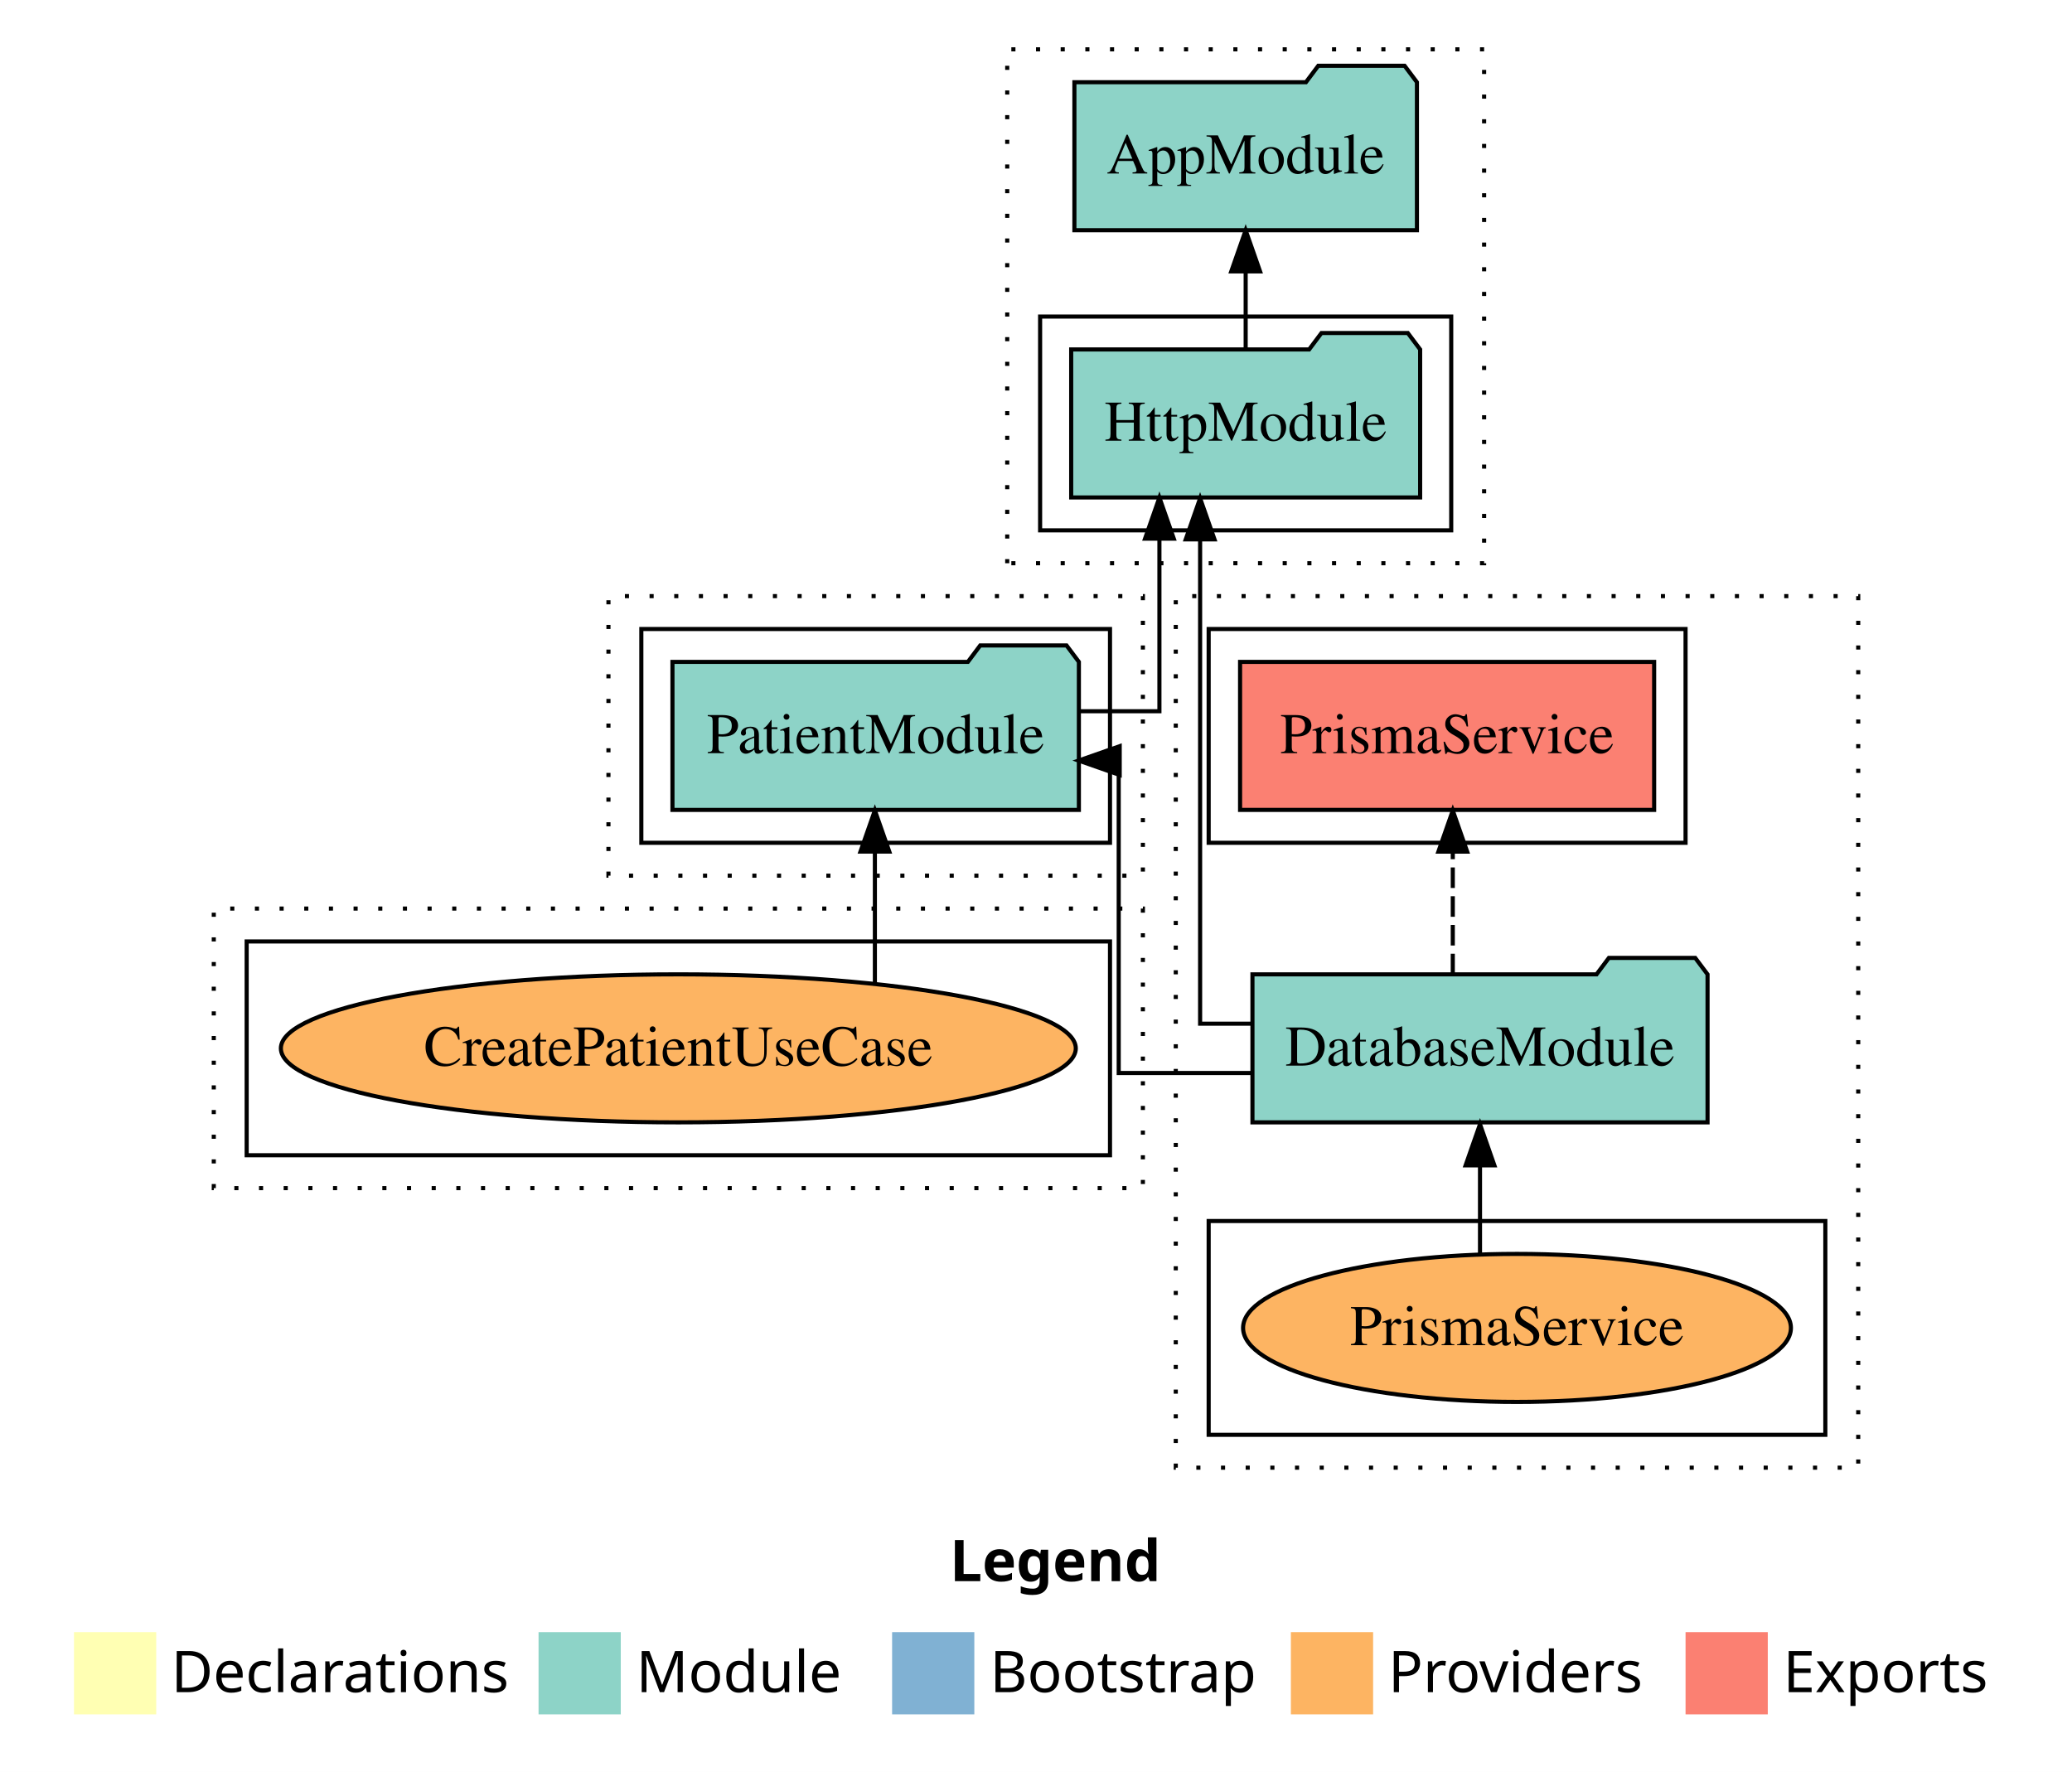
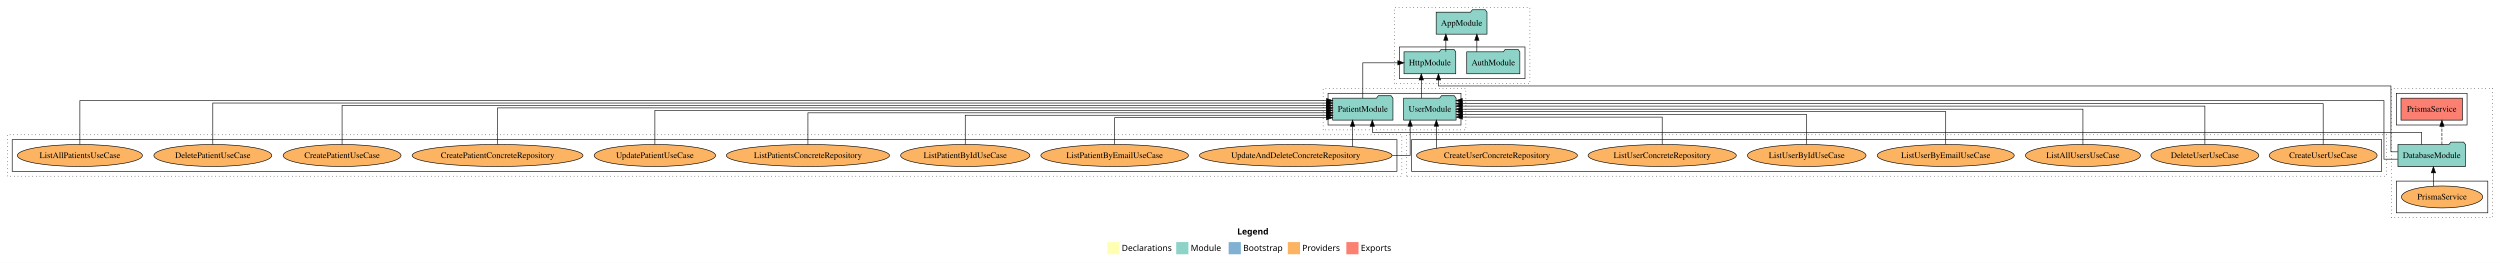
- <svg xmlns="http://www.w3.org/2000/svg" width="504pt" height="431pt" viewBox="0.00 0.00 504.00 431.00">
+ <svg xmlns="http://www.w3.org/2000/svg" width="4100pt" height="431pt" viewBox="0.00 0.00 4100.00 431.00">
  <g id="graph0" class="graph" transform="scale(1 1) rotate(0) translate(4 427)">
-     <polygon fill="white" stroke="transparent" points="-4,4 -4,-427 500,-427 500,4 -4,4" />
-     <text text-anchor="start" x="227.01" y="-42.4" font-family="Times-12" font-weight="bold" font-size="14.00">Legend</text>
-     <polygon fill="#ffffb3" stroke="transparent" points="14,-10 14,-30 34,-30 34,-10 14,-10" />
-     <text text-anchor="start" x="37.63" y="-15.4" font-family="Times-12" font-size="14.00">  Declarations</text>
-     <polygon fill="#8dd3c7" stroke="transparent" points="127,-10 127,-30 147,-30 147,-10 127,-10" />
-     <text text-anchor="start" x="150.73" y="-15.4" font-family="Times-12" font-size="14.00">  Module</text>
-     <polygon fill="#80b1d3" stroke="transparent" points="213,-10 213,-30 233,-30 233,-10 213,-10" />
-     <text text-anchor="start" x="236.78" y="-15.4" font-family="Times-12" font-size="14.00">  Bootstrap</text>
-     <polygon fill="#fdb462" stroke="transparent" points="310,-10 310,-30 330,-30 330,-10 310,-10" />
-     <text text-anchor="start" x="333.67" y="-15.4" font-family="Times-12" font-size="14.00">  Providers</text>
-     <polygon fill="#fb8072" stroke="transparent" points="406,-10 406,-30 426,-30 426,-10 406,-10" />
-     <text text-anchor="start" x="429.73" y="-15.4" font-family="Times-12" font-size="14.00">  Exports</text>
+     <polygon fill="white" stroke="transparent" points="-4,4 -4,-427 4096,-427 4096,4 -4,4" />
+     <text text-anchor="start" x="2025.01" y="-42.4" font-family="Times-12" font-weight="bold" font-size="14.00">Legend</text>
+     <polygon fill="#ffffb3" stroke="transparent" points="1812,-10 1812,-30 1832,-30 1832,-10 1812,-10" />
+     <text text-anchor="start" x="1835.63" y="-15.4" font-family="Times-12" font-size="14.00">  Declarations</text>
+     <polygon fill="#8dd3c7" stroke="transparent" points="1925,-10 1925,-30 1945,-30 1945,-10 1925,-10" />
+     <text text-anchor="start" x="1948.73" y="-15.4" font-family="Times-12" font-size="14.00">  Module</text>
+     <polygon fill="#80b1d3" stroke="transparent" points="2011,-10 2011,-30 2031,-30 2031,-10 2011,-10" />
+     <text text-anchor="start" x="2034.78" y="-15.4" font-family="Times-12" font-size="14.00">  Bootstrap</text>
+     <polygon fill="#fdb462" stroke="transparent" points="2108,-10 2108,-30 2128,-30 2128,-10 2108,-10" />
+     <text text-anchor="start" x="2131.67" y="-15.4" font-family="Times-12" font-size="14.00">  Providers</text>
+     <polygon fill="#fb8072" stroke="transparent" points="2204,-10 2204,-30 2224,-30 2224,-10 2204,-10" />
+     <text text-anchor="start" x="2227.73" y="-15.4" font-family="Times-12" font-size="14.00">  Exports</text>
    <g id="clust1" class="cluster">
-       <polygon fill="none" stroke="black" stroke-dasharray="1,5" points="241,-290 241,-415 357,-415 357,-290 241,-290" />
+       <polygon fill="none" stroke="black" stroke-dasharray="1,5" points="2283,-290 2283,-415 2505,-415 2505,-290 2283,-290" />
    </g>
    <g id="clust3" class="cluster">
-       <polygon fill="none" stroke="black" points="249,-298 249,-350 349,-350 349,-298 249,-298" />
-     </g>
-     <g id="clust7" class="cluster">
-       <polygon fill="none" stroke="black" stroke-dasharray="1,5" points="282,-70 282,-282 448,-282 448,-70 282,-70" />
-     </g>
-     <g id="clust10" class="cluster">
-       <polygon fill="none" stroke="black" points="290,-222 290,-274 406,-274 406,-222 290,-222" />
-     </g>
-     <g id="clust12" class="cluster">
-       <polygon fill="none" stroke="black" points="290,-78 290,-130 440,-130 440,-78 290,-78" />
+       <polygon fill="none" stroke="black" points="2291,-298 2291,-350 2497,-350 2497,-298 2291,-298" />
    </g>
    <g id="clust13" class="cluster">
-       <polygon fill="none" stroke="black" stroke-dasharray="1,5" points="144,-214 144,-282 274,-282 274,-214 144,-214" />
-     </g>
-     <g id="clust15" class="cluster">
-       <polygon fill="none" stroke="black" points="152,-222 152,-274 266,-274 266,-222 152,-222" />
+       <polygon fill="none" stroke="black" stroke-dasharray="1,5" points="3918,-70 3918,-282 4084,-282 4084,-70 3918,-70" />
+     </g>
+     <g id="clust16" class="cluster">
+       <polygon fill="none" stroke="black" points="3926,-222 3926,-274 4042,-274 4042,-222 3926,-222" />
+     </g>
+     <g id="clust18" class="cluster">
+       <polygon fill="none" stroke="black" points="3926,-78 3926,-130 4076,-130 4076,-78 3926,-78" />
    </g>
    <g id="clust19" class="cluster">
-       <polygon fill="none" stroke="black" stroke-dasharray="1,5" points="48,-138 48,-206 274,-206 274,-138 48,-138" />
-     </g>
-     <g id="clust24" class="cluster">
-       <polygon fill="none" stroke="black" points="56,-146 56,-198 266,-198 266,-146 56,-146" />
+       <polygon fill="none" stroke="black" stroke-dasharray="1,5" points="2166,-214 2166,-282 2400,-282 2400,-214 2166,-214" />
+     </g>
+     <g id="clust21" class="cluster">
+       <polygon fill="none" stroke="black" points="2174,-222 2174,-274 2392,-274 2392,-222 2174,-222" />
+     </g>
+     <g id="clust25" class="cluster">
+       <polygon fill="none" stroke="black" stroke-dasharray="1,5" points="8,-138 8,-206 2295,-206 2295,-138 8,-138" />
+     </g>
+     <g id="clust30" class="cluster">
+       <polygon fill="none" stroke="black" points="16,-146 16,-198 2287,-198 2287,-146 16,-146" />
+     </g>
+     <g id="clust31" class="cluster">
+       <polygon fill="none" stroke="black" stroke-dasharray="1,5" points="2303,-138 2303,-206 3910,-206 3910,-138 2303,-138" />
+     </g>
+     <g id="clust36" class="cluster">
+       <polygon fill="none" stroke="black" points="2311,-146 2311,-198 3902,-198 3902,-146 2311,-146" />
    </g>
    <g id="node1" class="node">
-       <polygon fill="#8dd3c7" stroke="black" points="341.44,-342 338.44,-346 317.44,-346 314.44,-342 256.56,-342 256.56,-306 341.44,-306 341.44,-342" />
-       <text text-anchor="middle" x="299" y="-319.8" font-family="Times,serif" font-size="14.00">HttpModule</text>
+       <polygon fill="#8dd3c7" stroke="black" points="2488.55,-342 2485.55,-346 2464.55,-346 2461.55,-342 2401.45,-342 2401.45,-306 2488.55,-306 2488.55,-342" />
+       <text text-anchor="middle" x="2445" y="-319.8" font-family="Times,serif" font-size="14.00">AuthModule</text>
+     </g>
+     <g id="node3" class="node">
+       <polygon fill="#8dd3c7" stroke="black" points="2434.66,-407 2431.66,-411 2410.66,-411 2407.66,-407 2351.34,-407 2351.34,-371 2434.66,-371 2434.66,-407" />
+       <text text-anchor="middle" x="2393" y="-384.8" font-family="Times,serif" font-size="14.00">AppModule</text>
+     </g>
+     <g id="edge1" class="edge">
+       <path fill="none" stroke="black" d="M2418.03,-342.11C2418.03,-342.11 2418.03,-360.99 2418.03,-360.99" />
+       <polygon fill="black" stroke="black" points="2414.53,-360.99 2418.03,-370.99 2421.53,-360.99 2414.53,-360.99" />
    </g>
    <g id="node2" class="node">
-       <polygon fill="#8dd3c7" stroke="black" points="340.66,-407 337.66,-411 316.66,-411 313.66,-407 257.34,-407 257.34,-371 340.66,-371 340.66,-407" />
-       <text text-anchor="middle" x="299" y="-384.8" font-family="Times,serif" font-size="14.00">AppModule</text>
-     </g>
-     <g id="edge1" class="edge">
-       <path fill="none" stroke="black" d="M299,-342.11C299,-342.11 299,-360.99 299,-360.99" />
-       <polygon fill="black" stroke="black" points="295.5,-360.99 299,-370.99 302.5,-360.99 295.5,-360.99" />
-     </g>
-     <g id="node3" class="node">
-       <polygon fill="#fb8072" stroke="black" points="398.36,-266 297.64,-266 297.64,-230 398.36,-230 398.36,-266" />
-       <text text-anchor="middle" x="348" y="-243.8" font-family="Times,serif" font-size="14.00">PrismaService </text>
+       <polygon fill="#8dd3c7" stroke="black" points="2383.44,-342 2380.44,-346 2359.44,-346 2356.44,-342 2298.56,-342 2298.56,-306 2383.44,-306 2383.44,-342" />
+       <text text-anchor="middle" x="2341" y="-319.8" font-family="Times,serif" font-size="14.00">HttpModule</text>
+     </g>
+     <g id="edge2" class="edge">
+       <path fill="none" stroke="black" d="M2367.2,-342.11C2367.2,-342.11 2367.2,-360.99 2367.2,-360.99" />
+       <polygon fill="black" stroke="black" points="2363.7,-360.99 2367.2,-370.99 2370.7,-360.99 2363.7,-360.99" />
    </g>
    <g id="node4" class="node">
-       <polygon fill="#8dd3c7" stroke="black" points="411.35,-190 408.35,-194 387.35,-194 384.35,-190 300.65,-190 300.65,-154 411.35,-154 411.35,-190" />
-       <text text-anchor="middle" x="356" y="-167.8" font-family="Times,serif" font-size="14.00">DatabaseModule</text>
+       <polygon fill="#fb8072" stroke="black" points="4034.36,-266 3933.64,-266 3933.64,-230 4034.36,-230 4034.36,-266" />
+       <text text-anchor="middle" x="3984" y="-243.8" font-family="Times,serif" font-size="14.00">PrismaService </text>
+     </g>
+     <g id="node5" class="node">
+       <polygon fill="#8dd3c7" stroke="black" points="4039.35,-190 4036.35,-194 4015.35,-194 4012.35,-190 3928.65,-190 3928.65,-154 4039.35,-154 4039.35,-190" />
+       <text text-anchor="middle" x="3984" y="-167.8" font-family="Times,serif" font-size="14.00">DatabaseModule</text>
+     </g>
+     <g id="edge5" class="edge">
+       <path fill="none" stroke="black" d="M3928.48,-178C3921.71,-178 3917.13,-178 3917.13,-178 3917.13,-178 3917.13,-286 3917.13,-286 3917.13,-286 2355.07,-286 2355.07,-286 2355.07,-286 2355.07,-295.89 2355.07,-295.89" />
+       <polygon fill="black" stroke="black" points="2351.57,-295.89 2355.07,-305.89 2358.57,-295.89 2351.57,-295.89" />
+     </g>
+     <g id="edge3" class="edge">
+       <path fill="none" stroke="black" stroke-dasharray="5,2" d="M4000.73,-190.01C4000.73,-190.01 4000.73,-219.85 4000.73,-219.85" />
+       <polygon fill="black" stroke="black" points="3997.23,-219.85 4000.73,-229.85 4004.23,-219.85 3997.23,-219.85" />
+     </g>
+     <g id="node7" class="node">
+       <polygon fill="#8dd3c7" stroke="black" points="2280.43,-266 2277.43,-270 2256.43,-270 2253.43,-266 2181.57,-266 2181.57,-230 2280.43,-230 2280.43,-266" />
+       <text text-anchor="middle" x="2231" y="-243.8" font-family="Times,serif" font-size="14.00">PatientModule</text>
+     </g>
+     <g id="edge8" class="edge">
+       <path fill="none" stroke="black" d="M3967.27,-190.11C3967.27,-199.9 3967.27,-210 3967.27,-210 3967.27,-210 2246.58,-210 2246.58,-210 2246.58,-210 2246.58,-219.89 2246.58,-219.89" />
+       <polygon fill="black" stroke="black" points="2243.08,-219.89 2246.58,-229.89 2250.08,-219.89 2243.08,-219.89" />
+     </g>
+     <g id="node8" class="node">
+       <polygon fill="#8dd3c7" stroke="black" points="2383.98,-266 2380.98,-270 2359.98,-270 2356.98,-266 2298.02,-266 2298.02,-230 2383.98,-230 2383.98,-266" />
+       <text text-anchor="middle" x="2341" y="-243.8" font-family="Times,serif" font-size="14.00">UserModule</text>
+     </g>
+     <g id="edge18" class="edge">
+       <path fill="none" stroke="black" d="M3928.34,-166C3915.58,-166 3905.69,-166 3905.69,-166 3905.69,-166 3905.69,-262 3905.69,-262 3905.69,-262 2394.07,-262 2394.07,-262" />
+       <polygon fill="black" stroke="black" points="2394.07,-258.5 2384.07,-262 2394.07,-265.5 2394.07,-258.5" />
+     </g>
+     <g id="node6" class="node">
+       <ellipse fill="#fdb462" stroke="black" cx="4001" cy="-104" rx="66.63" ry="18" />
+       <text text-anchor="middle" x="4001" y="-99.8" font-family="Times,serif" font-size="14.00">PrismaService</text>
    </g>
    <g id="edge4" class="edge">
-       <path fill="none" stroke="black" d="M300.41,-178C293.01,-178 287.92,-178 287.92,-178 287.92,-178 287.92,-295.8 287.92,-295.8" />
-       <polygon fill="black" stroke="black" points="284.42,-295.8 287.92,-305.8 291.42,-295.8 284.42,-295.8" />
-     </g>
-     <g id="edge2" class="edge">
-       <path fill="none" stroke="black" stroke-dasharray="5,2" d="M349.38,-190.01C349.38,-190.01 349.38,-219.85 349.38,-219.85" />
-       <polygon fill="black" stroke="black" points="345.88,-219.85 349.38,-229.85 352.88,-219.85 345.88,-219.85" />
-     </g>
-     <g id="node6" class="node">
-       <polygon fill="#8dd3c7" stroke="black" points="258.43,-266 255.43,-270 234.43,-270 231.43,-266 159.57,-266 159.57,-230 258.43,-230 258.43,-266" />
-       <text text-anchor="middle" x="209" y="-243.8" font-family="Times,serif" font-size="14.00">PatientModule</text>
+       <path fill="none" stroke="black" d="M3986.81,-121.87C3986.81,-121.87 3986.81,-143.54 3986.81,-143.54" />
+       <polygon fill="black" stroke="black" points="3983.31,-143.54 3986.81,-153.54 3990.31,-143.54 3983.31,-143.54" />
    </g>
    <g id="edge6" class="edge">
-       <path fill="none" stroke="black" d="M300.34,-166C282.9,-166 268.12,-166 268.12,-166 268.12,-166 268.12,-242 268.12,-242 268.12,-242 267.14,-242 267.14,-242" />
-       <polygon fill="black" stroke="black" points="268.36,-238.5 258.36,-242 268.36,-245.5 268.36,-238.5" />
-     </g>
-     <g id="node5" class="node">
-       <ellipse fill="#fdb462" stroke="black" cx="365" cy="-104" rx="66.63" ry="18" />
-       <text text-anchor="middle" x="365" y="-99.8" font-family="Times,serif" font-size="14.00">PrismaService</text>
-     </g>
-     <g id="edge3" class="edge">
-       <path fill="none" stroke="black" d="M356,-121.87C356,-121.87 356,-143.54 356,-143.54" />
-       <polygon fill="black" stroke="black" points="352.5,-143.54 356,-153.54 359.5,-143.54 352.5,-143.54" />
-     </g>
-     <g id="edge5" class="edge">
-       <path fill="none" stroke="black" d="M258.42,-254C269.49,-254 278.02,-254 278.02,-254 278.02,-254 278.02,-295.97 278.02,-295.97" />
-       <polygon fill="black" stroke="black" points="274.52,-295.97 278.02,-305.97 281.52,-295.97 274.52,-295.97" />
-     </g>
-     <g id="node7" class="node">
-       <ellipse fill="#fdb462" stroke="black" cx="161" cy="-172" rx="96.68" ry="18" />
-       <text text-anchor="middle" x="161" y="-167.8" font-family="Times,serif" font-size="14.00">CreatePatientUseCase</text>
+       <path fill="none" stroke="black" d="M2231,-266.01C2231,-288.49 2231,-324 2231,-324 2231,-324 2288.47,-324 2288.47,-324" />
+       <polygon fill="black" stroke="black" points="2288.47,-327.5 2298.47,-324 2288.47,-320.5 2288.47,-327.5" />
    </g>
    <g id="edge7" class="edge">
-       <path fill="none" stroke="black" d="M208.81,-187.75C208.81,-187.75 208.81,-219.87 208.81,-219.87" />
-       <polygon fill="black" stroke="black" points="205.31,-219.87 208.81,-229.87 212.31,-219.87 205.31,-219.87" />
+       <path fill="none" stroke="black" d="M2326.93,-266.01C2326.93,-266.01 2326.93,-295.85 2326.93,-295.85" />
+       <polygon fill="black" stroke="black" points="2323.43,-295.85 2326.93,-305.85 2330.43,-295.85 2323.43,-295.85" />
+     </g>
+     <g id="node9" class="node">
+       <ellipse fill="#fdb462" stroke="black" cx="812" cy="-172" rx="140.08" ry="18" />
+       <text text-anchor="middle" x="812" y="-167.8" font-family="Times,serif" font-size="14.00">CreatePatientConcreteRepository</text>
+     </g>
+     <g id="edge9" class="edge">
+       <path fill="none" stroke="black" d="M812,-190.09C812,-213.13 812,-250 812,-250 812,-250 2171.74,-250 2171.74,-250" />
+       <polygon fill="black" stroke="black" points="2171.74,-253.5 2181.74,-250 2171.74,-246.5 2171.74,-253.5" />
+     </g>
+     <g id="node10" class="node">
+       <ellipse fill="#fdb462" stroke="black" cx="557" cy="-172" rx="96.68" ry="18" />
+       <text text-anchor="middle" x="557" y="-167.8" font-family="Times,serif" font-size="14.00">CreatePatientUseCase</text>
+     </g>
+     <g id="edge10" class="edge">
+       <path fill="none" stroke="black" d="M557,-190.2C557,-214.36 557,-254 557,-254 557,-254 2171.35,-254 2171.35,-254" />
+       <polygon fill="black" stroke="black" points="2171.35,-257.5 2181.35,-254 2171.35,-250.5 2171.35,-257.5" />
+     </g>
+     <g id="node11" class="node">
+       <ellipse fill="#fdb462" stroke="black" cx="345" cy="-172" rx="96.68" ry="18" />
+       <text text-anchor="middle" x="345" y="-167.8" font-family="Times,serif" font-size="14.00">DeletePatientUseCase</text>
+     </g>
+     <g id="edge11" class="edge">
+       <path fill="none" stroke="black" d="M345,-190.24C345,-215.48 345,-258 345,-258 345,-258 2171.52,-258 2171.52,-258" />
+       <polygon fill="black" stroke="black" points="2171.52,-261.5 2181.52,-258 2171.52,-254.5 2171.52,-261.5" />
+     </g>
+     <g id="node12" class="node">
+       <ellipse fill="#fdb462" stroke="black" cx="127" cy="-172" rx="102.51" ry="18" />
+       <text text-anchor="middle" x="127" y="-167.8" font-family="Times,serif" font-size="14.00">ListAllPatientsUseCase</text>
+     </g>
+     <g id="edge12" class="edge">
+       <path fill="none" stroke="black" d="M127,-190.21C127,-216.51 127,-262 127,-262 127,-262 2171.58,-262 2171.58,-262" />
+       <polygon fill="black" stroke="black" points="2171.58,-265.5 2181.58,-262 2171.58,-258.5 2171.58,-265.5" />
+     </g>
+     <g id="node13" class="node">
+       <ellipse fill="#fdb462" stroke="black" cx="1824" cy="-172" rx="120.99" ry="18" />
+       <text text-anchor="middle" x="1824" y="-167.8" font-family="Times,serif" font-size="14.00">ListPatientByEmailUseCase</text>
+     </g>
+     <g id="edge13" class="edge">
+       <path fill="none" stroke="black" d="M1824,-190.27C1824,-208.56 1824,-234 1824,-234 1824,-234 2171.5,-234 2171.5,-234" />
+       <polygon fill="black" stroke="black" points="2171.5,-237.5 2181.5,-234 2171.5,-230.5 2171.5,-237.5" />
+     </g>
+     <g id="node14" class="node">
+       <ellipse fill="#fdb462" stroke="black" cx="1579" cy="-172" rx="105.95" ry="18" />
+       <text text-anchor="middle" x="1579" y="-167.8" font-family="Times,serif" font-size="14.00">ListPatientByIdUseCase</text>
+     </g>
+     <g id="edge14" class="edge">
+       <path fill="none" stroke="black" d="M1579,-190.03C1579,-209.58 1579,-238 1579,-238 1579,-238 2171.73,-238 2171.73,-238" />
+       <polygon fill="black" stroke="black" points="2171.73,-241.5 2181.73,-238 2171.73,-234.5 2171.73,-241.5" />
+     </g>
+     <g id="node15" class="node">
+       <ellipse fill="#fdb462" stroke="black" cx="1321" cy="-172" rx="133.74" ry="18" />
+       <text text-anchor="middle" x="1321" y="-167.8" font-family="Times,serif" font-size="14.00">ListPatientsConcreteRepository</text>
+     </g>
+     <g id="edge15" class="edge">
+       <path fill="none" stroke="black" d="M1321,-190.03C1321,-210.77 1321,-242 1321,-242 1321,-242 2171.75,-242 2171.75,-242" />
+       <polygon fill="black" stroke="black" points="2171.75,-245.5 2181.75,-242 2171.75,-238.5 2171.75,-245.5" />
+     </g>
+     <g id="node16" class="node">
+       <ellipse fill="#fdb462" stroke="black" cx="2121" cy="-172" rx="157.97" ry="18" />
+       <text text-anchor="middle" x="2121" y="-167.8" font-family="Times,serif" font-size="14.00">UpdateAndDeleteConcreteRepository</text>
+     </g>
+     <g id="edge16" class="edge">
+       <path fill="none" stroke="black" d="M2214.18,-186.65C2214.18,-186.65 2214.18,-219.9 2214.18,-219.9" />
+       <polygon fill="black" stroke="black" points="2210.68,-219.9 2214.18,-229.9 2217.68,-219.9 2210.68,-219.9" />
+     </g>
+     <g id="edge26" class="edge">
+       <path fill="none" stroke="black" d="M2279.34,-172C2296.93,-172 2308.66,-172 2308.66,-172 2308.66,-172 2308.66,-219.99 2308.66,-219.99" />
+       <polygon fill="black" stroke="black" points="2305.16,-219.99 2308.66,-229.99 2312.16,-219.99 2305.16,-219.99" />
+     </g>
+     <g id="node17" class="node">
+       <ellipse fill="#fdb462" stroke="black" cx="1070" cy="-172" rx="99.55" ry="18" />
+       <text text-anchor="middle" x="1070" y="-167.8" font-family="Times,serif" font-size="14.00">UpdatePatientUseCase</text>
+     </g>
+     <g id="edge17" class="edge">
+       <path fill="none" stroke="black" d="M1070,-190.29C1070,-212.21 1070,-246 1070,-246 1070,-246 2171.48,-246 2171.48,-246" />
+       <polygon fill="black" stroke="black" points="2171.48,-249.5 2181.48,-246 2171.48,-242.5 2171.48,-249.5" />
+     </g>
+     <g id="node18" class="node">
+       <ellipse fill="#fdb462" stroke="black" cx="2451" cy="-172" rx="131.9" ry="18" />
+       <text text-anchor="middle" x="2451" y="-167.8" font-family="Times,serif" font-size="14.00">CreateUserConcreteRepository</text>
+     </g>
+     <g id="edge19" class="edge">
+       <path fill="none" stroke="black" d="M2351.65,-183.88C2351.65,-183.88 2351.65,-219.99 2351.65,-219.99" />
+       <polygon fill="black" stroke="black" points="2348.15,-219.99 2351.65,-229.99 2355.15,-219.99 2348.15,-219.99" />
+     </g>
+     <g id="node19" class="node">
+       <ellipse fill="#fdb462" stroke="black" cx="3806" cy="-172" rx="88.49" ry="18" />
+       <text text-anchor="middle" x="3806" y="-167.8" font-family="Times,serif" font-size="14.00">CreateUserUseCase</text>
+     </g>
+     <g id="edge20" class="edge">
+       <path fill="none" stroke="black" d="M3806,-190.03C3806,-214.98 3806,-257 3806,-257 3806,-257 2394.05,-257 2394.05,-257" />
+       <polygon fill="black" stroke="black" points="2394.05,-253.5 2384.05,-257 2394.05,-260.5 2394.05,-253.5" />
+     </g>
+     <g id="node20" class="node">
+       <ellipse fill="#fdb462" stroke="black" cx="3612" cy="-172" rx="88.49" ry="18" />
+       <text text-anchor="middle" x="3612" y="-167.8" font-family="Times,serif" font-size="14.00">DeleteUserUseCase</text>
+     </g>
+     <g id="edge21" class="edge">
+       <path fill="none" stroke="black" d="M3612,-190.38C3612,-214.28 3612,-253 3612,-253 3612,-253 2394.02,-253 2394.02,-253" />
+       <polygon fill="black" stroke="black" points="2394.02,-249.5 2384.02,-253 2394.02,-256.5 2394.02,-249.5" />
+     </g>
+     <g id="node21" class="node">
+       <ellipse fill="#fdb462" stroke="black" cx="3412" cy="-172" rx="94.33" ry="18" />
+       <text text-anchor="middle" x="3412" y="-167.8" font-family="Times,serif" font-size="14.00">ListAllUsersUseCase</text>
+     </g>
+     <g id="edge22" class="edge">
+       <path fill="none" stroke="black" d="M3412,-190.01C3412,-212.49 3412,-248 3412,-248 3412,-248 2393.98,-248 2393.98,-248" />
+       <polygon fill="black" stroke="black" points="2393.98,-244.5 2383.98,-248 2393.98,-251.5 2393.98,-244.5" />
+     </g>
+     <g id="node22" class="node">
+       <ellipse fill="#fdb462" stroke="black" cx="3187" cy="-172" rx="112.31" ry="18" />
+       <text text-anchor="middle" x="3187" y="-167.8" font-family="Times,serif" font-size="14.00">ListUserByEmailUseCase</text>
+     </g>
+     <g id="edge23" class="edge">
+       <path fill="none" stroke="black" d="M3187,-190.17C3187,-211.5 3187,-244 3187,-244 3187,-244 2394.12,-244 2394.12,-244" />
+       <polygon fill="black" stroke="black" points="2394.12,-240.5 2384.12,-244 2394.12,-247.5 2394.12,-240.5" />
+     </g>
+     <g id="node23" class="node">
+       <ellipse fill="#fdb462" stroke="black" cx="2959" cy="-172" rx="97.26" ry="18" />
+       <text text-anchor="middle" x="2959" y="-167.8" font-family="Times,serif" font-size="14.00">ListUserByIdUseCase</text>
+     </g>
+     <g id="edge24" class="edge">
+       <path fill="none" stroke="black" d="M2959,-190.31C2959,-210.15 2959,-239 2959,-239 2959,-239 2394.46,-239 2394.46,-239" />
+       <polygon fill="black" stroke="black" points="2394.46,-235.5 2384.46,-239 2394.46,-242.5 2394.46,-235.5" />
+     </g>
+     <g id="node24" class="node">
+       <ellipse fill="#fdb462" stroke="black" cx="2722" cy="-172" rx="121.54" ry="18" />
+       <text text-anchor="middle" x="2722" y="-167.8" font-family="Times,serif" font-size="14.00">ListUserConcreteRepository</text>
+     </g>
+     <g id="edge25" class="edge">
+       <path fill="none" stroke="black" d="M2722,-190.22C2722,-208.83 2722,-235 2722,-235 2722,-235 2394.33,-235 2394.33,-235" />
+       <polygon fill="black" stroke="black" points="2394.33,-231.5 2384.33,-235 2394.33,-238.5 2394.33,-231.5" />
    </g>
  </g>
</svg>
